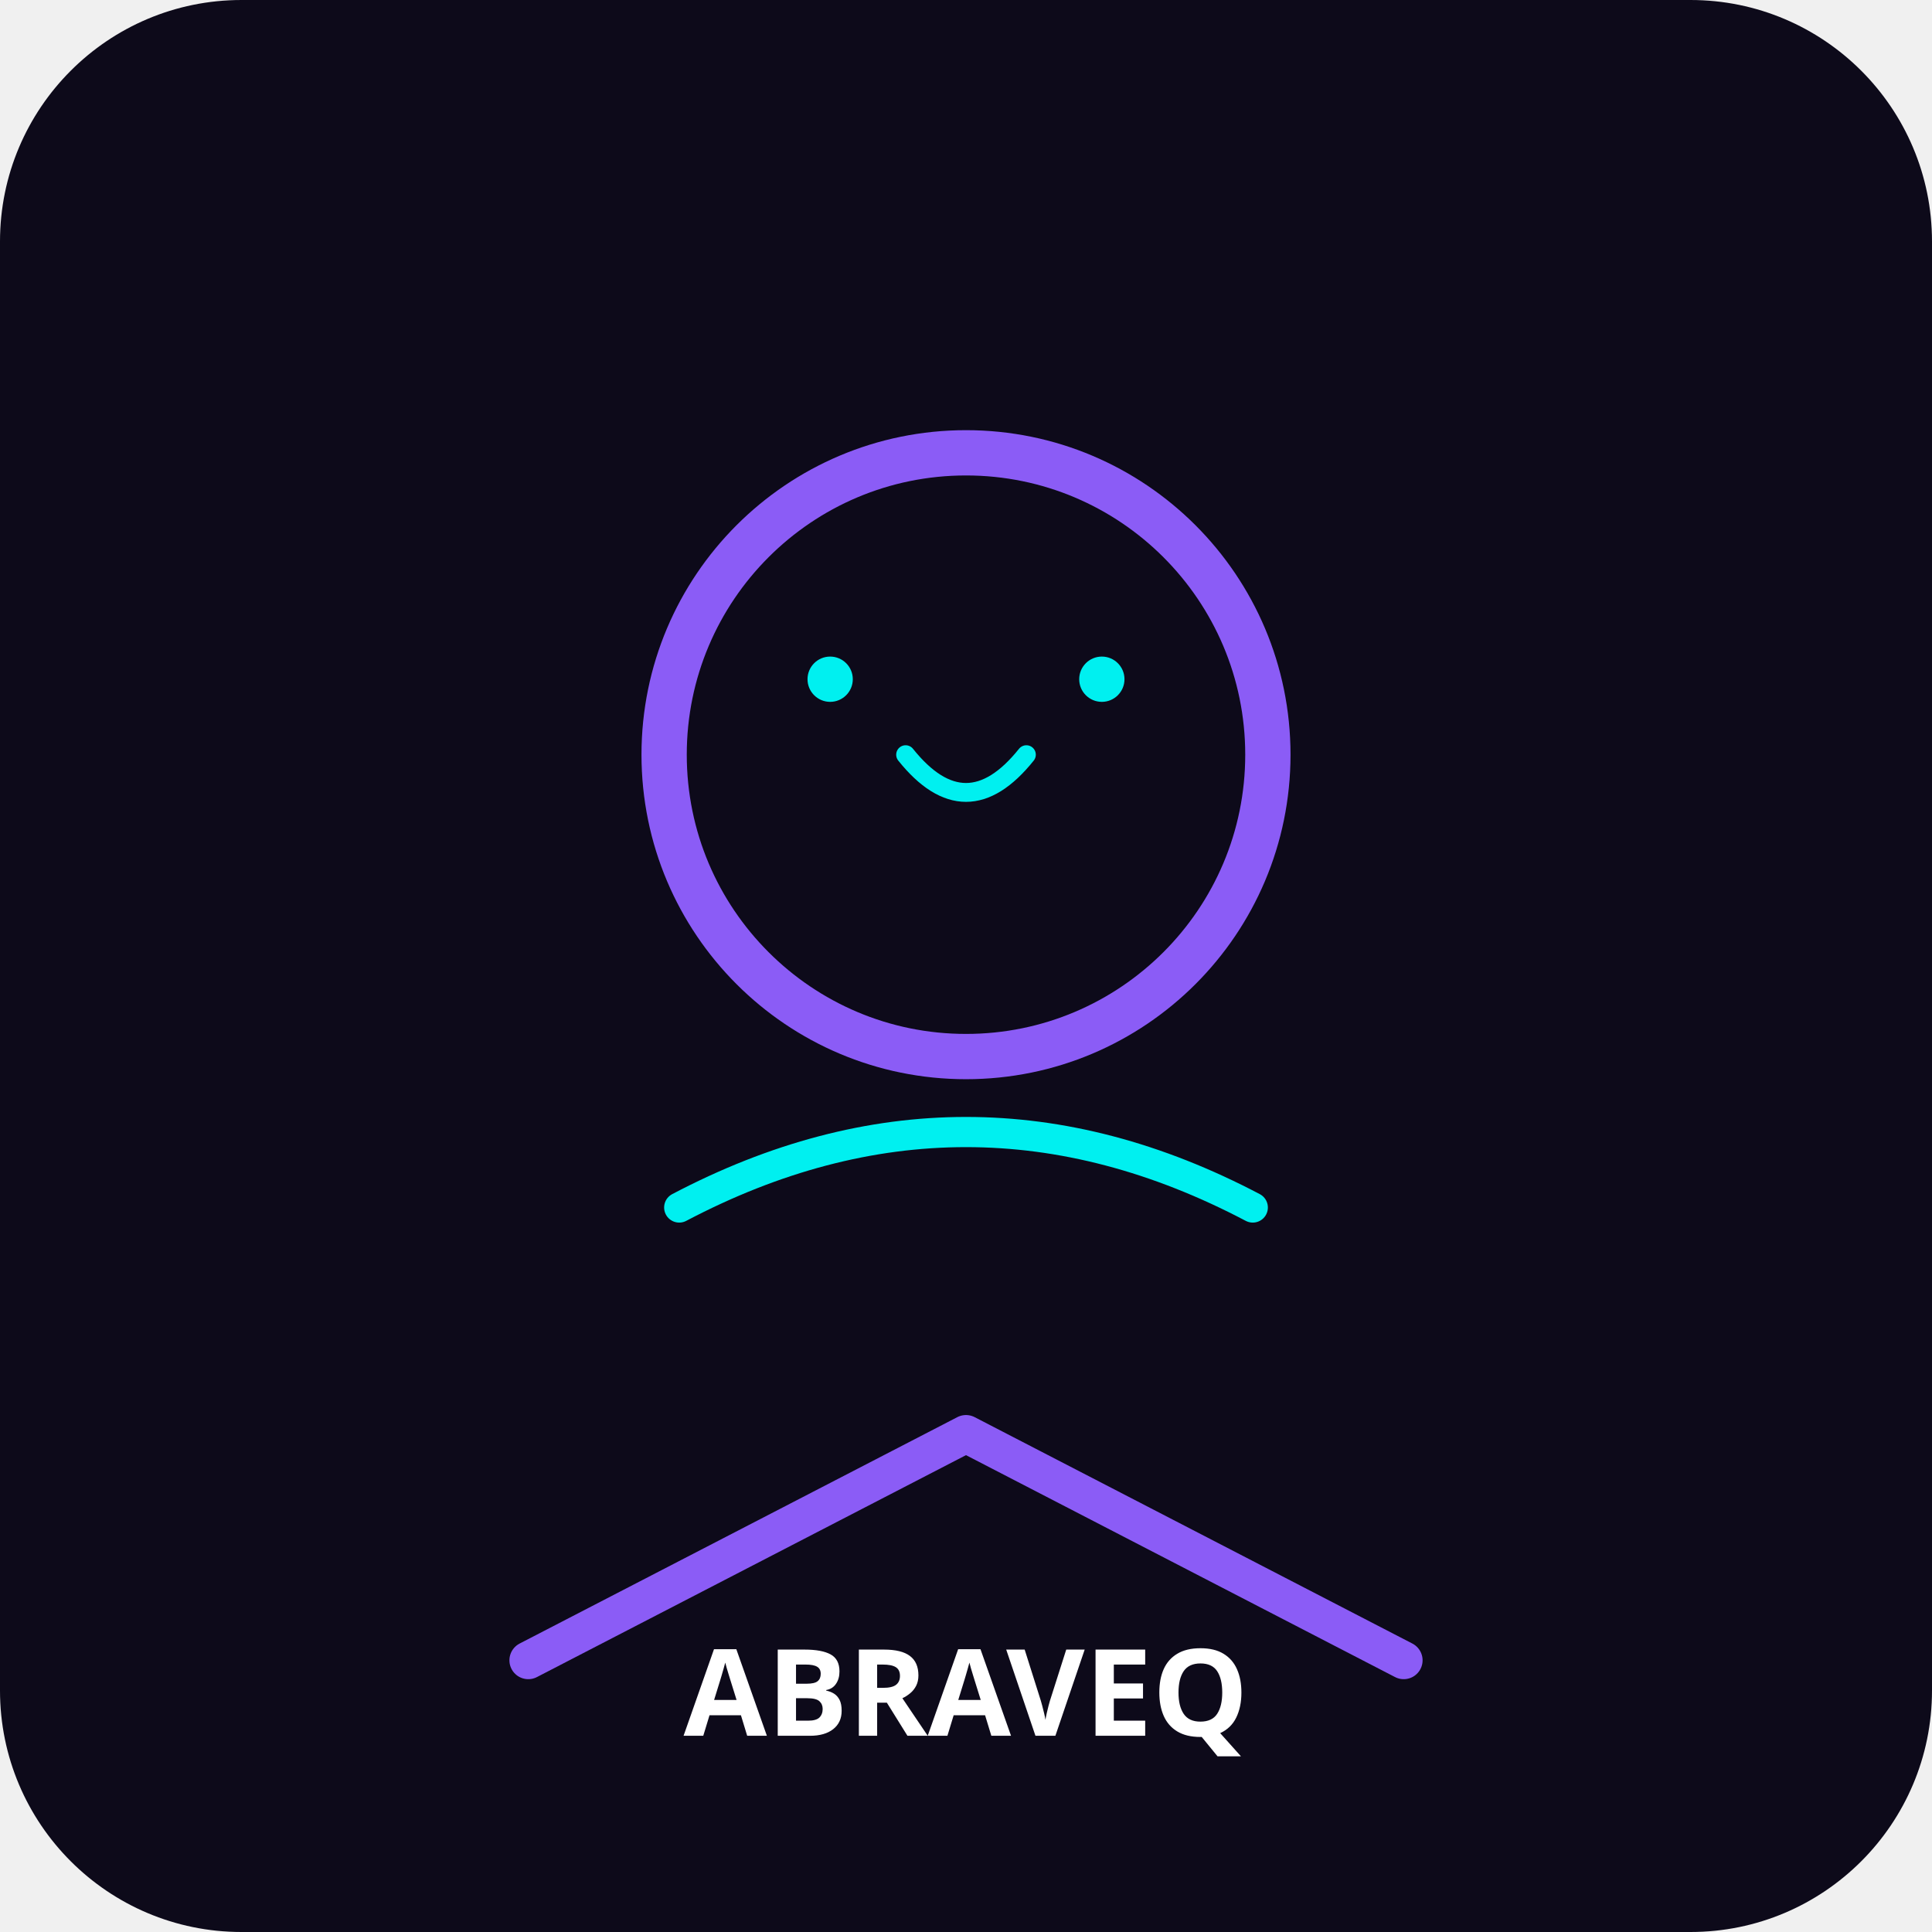
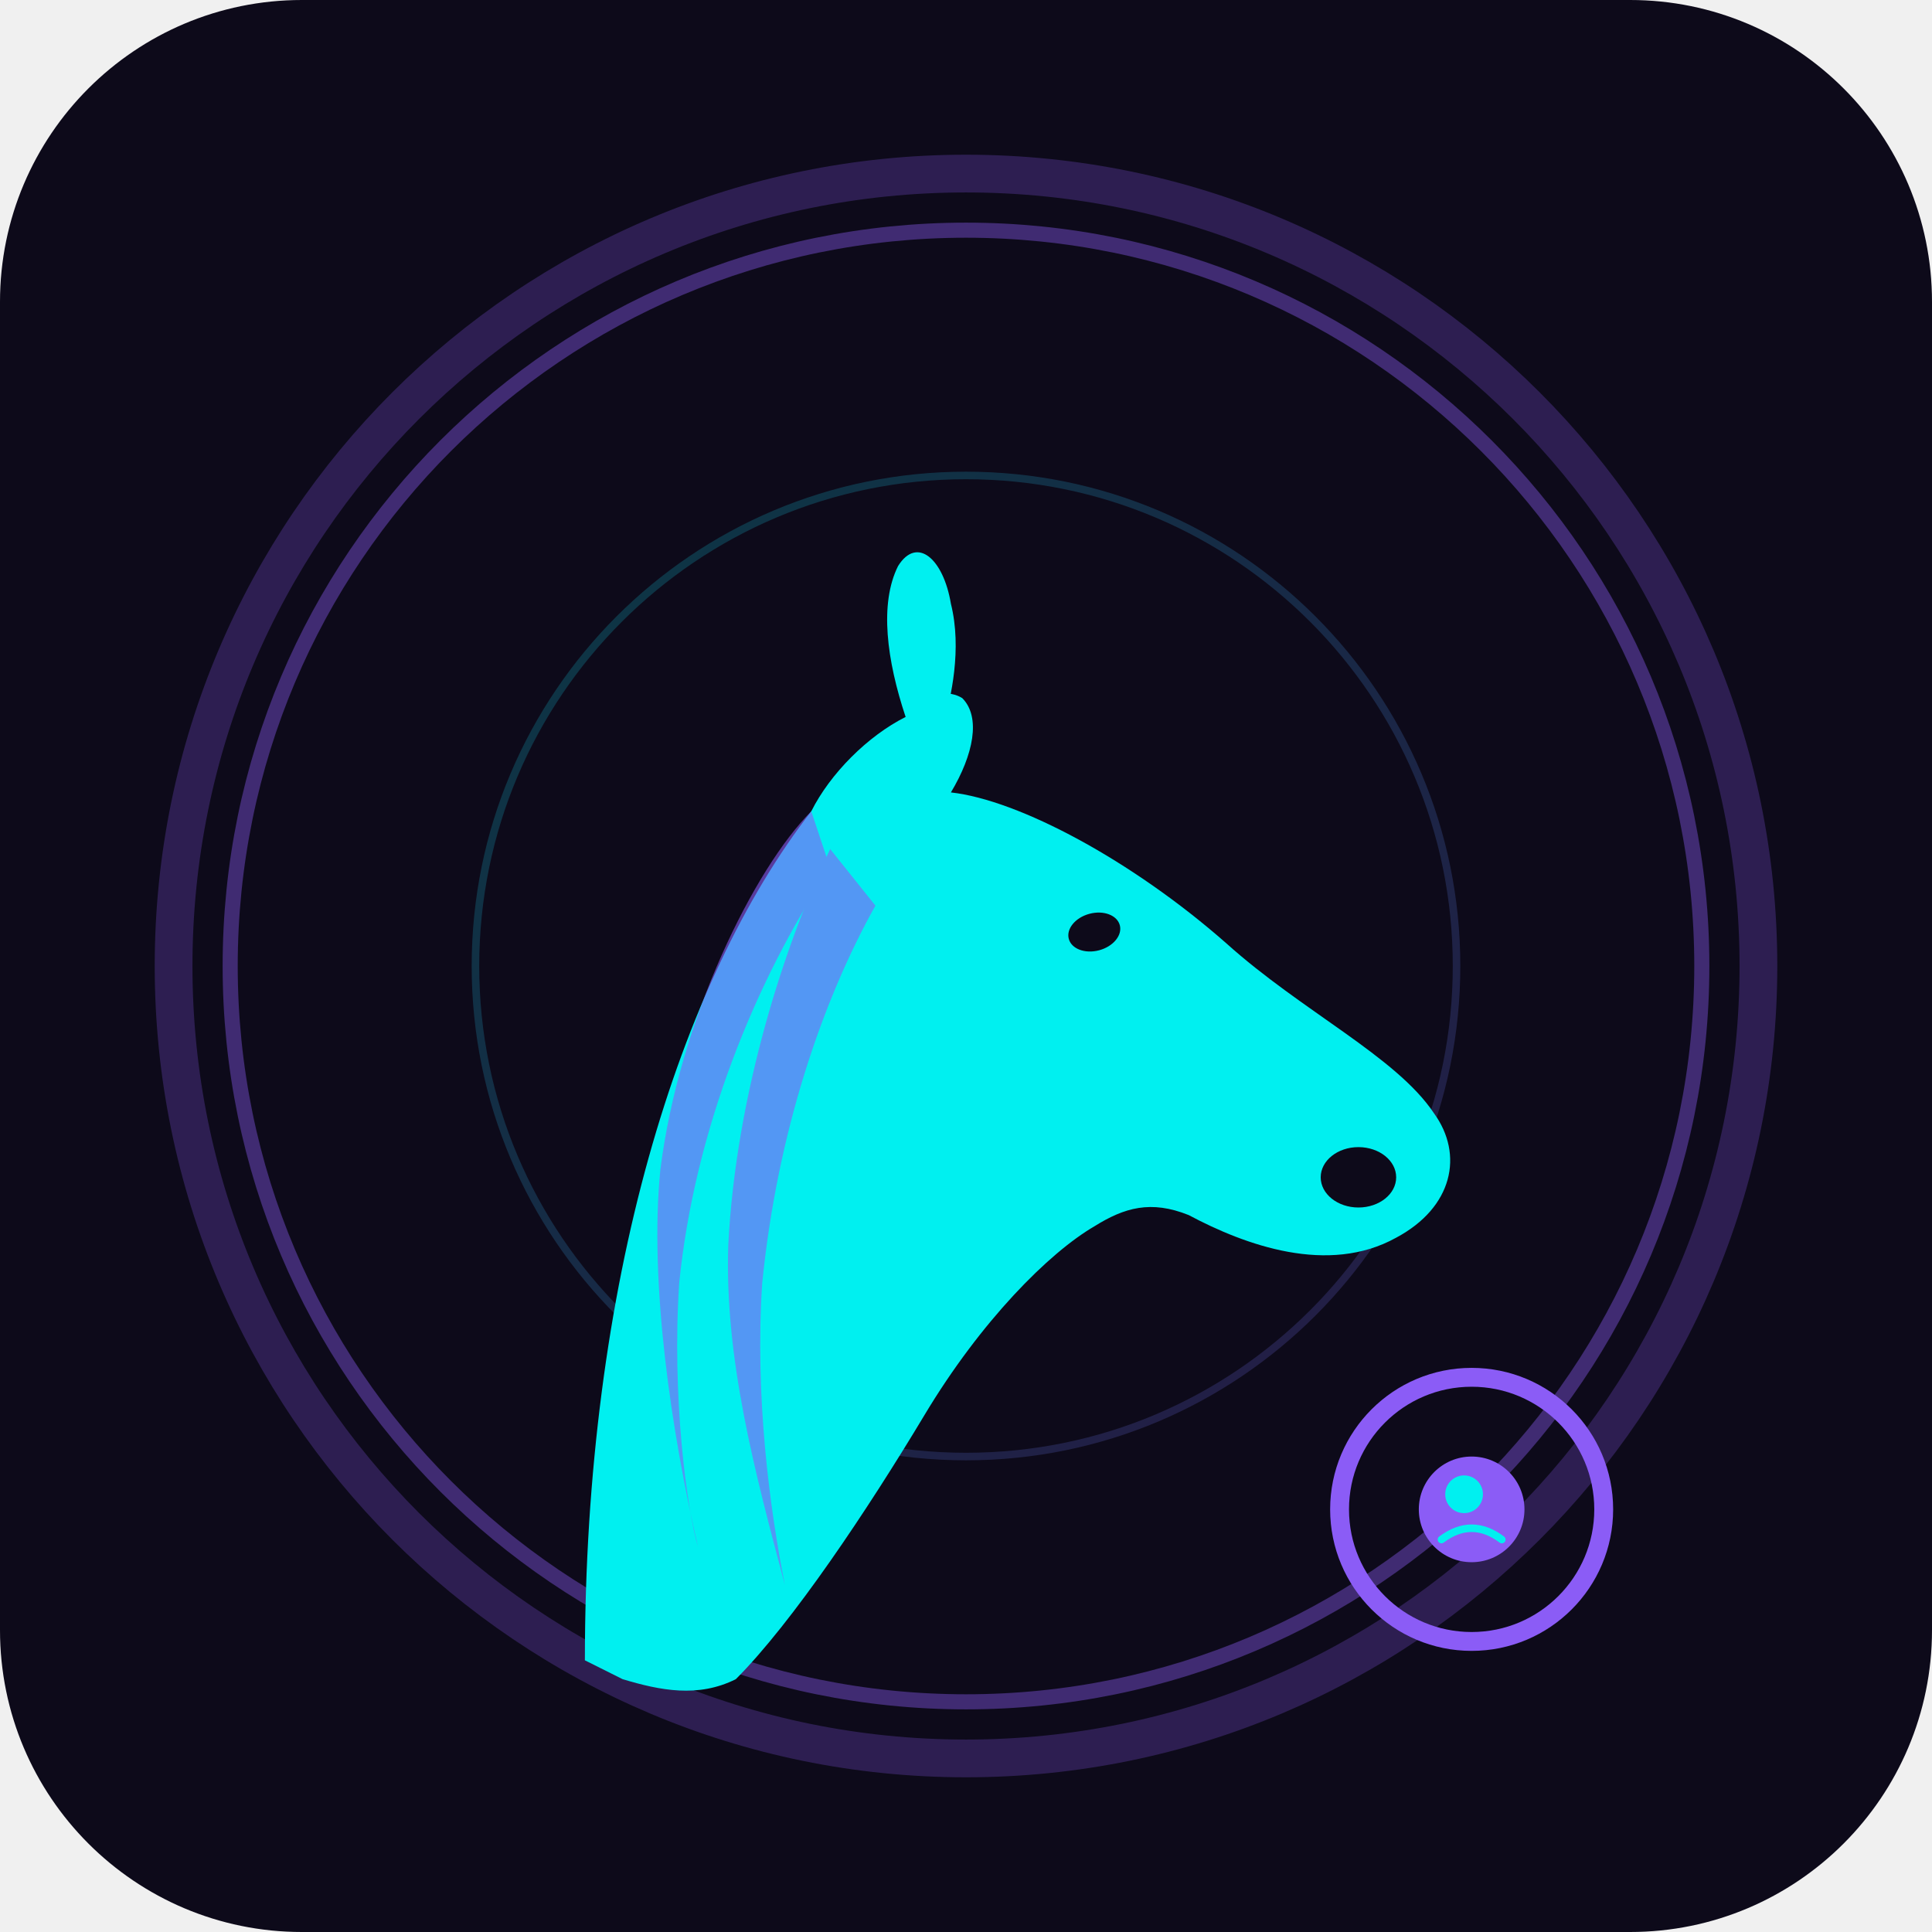
<svg xmlns="http://www.w3.org/2000/svg" width="512" height="512" viewBox="0 0 512 512">
-   <rect width="512" height="512" rx="64" fill="#0d0a1a" />
-   <circle cx="256" cy="200" r="80" fill="none" stroke="#8b5cf6" stroke-width="12" />
-   <path d="M180 320 Q256 280 332 320" fill="none" stroke="#00f0f0" stroke-width="8" stroke-linecap="round" />
-   <circle cx="220" cy="180" r="6" fill="#00f0f0" />
-   <circle cx="292" cy="180" r="6" fill="#00f0f0" />
-   <path d="M240 200 Q256 220 272 200" fill="none" stroke="#00f0f0" stroke-width="5" stroke-linecap="round" />
-   <path d="M140 440 L256 380 L372 440" fill="none" stroke="#8b5cf6" stroke-width="10" stroke-linecap="round" stroke-linejoin="round" />
-   <text x="256" y="460" text-anchor="middle" font-family="system-ui" font-size="32" font-weight="700" fill="#fff">ABRAVEQ</text>
+   <defs>
+     <linearGradient id="g" x1="0" y1="0" x2="1" y2="1">
+       <stop offset="0%" stop-color="#00f0f0" />
+       <stop offset="100%" stop-color="#8b5cf6" />
+     </linearGradient>
+   </defs>
+   <rect width="512" height="512" rx="80" fill="#0d0a1a" />
+   <circle cx="256" cy="256" r="210" fill="none" stroke="#8b5cf6" stroke-width="10" opacity=".25" />
+   <circle cx="256" cy="256" r="195" fill="none" stroke="#8b5cf6" stroke-width="4" opacity=".4" />
+   <circle cx="256" cy="256" r="130" fill="none" stroke="url(#g)" stroke-width="2" opacity=".2" />
+   <g fill="#00f0f0">
+     <path d="       M 155,440       C 155,340 180,260 215,215       C 220,205 230,195 240,190       C 245,185 250,182 255,185       C 260,190 258,200 252,210       C 270,212 300,228 325,250       C 345,268 370,280 380,295       C 388,306 385,320 370,328       C 352,338 330,330 315,322       C 305,318 298,320 290,325       C 278,332 260,350 245,375       C 230,400 210,430 195,445       C 185,450 175,448 165,445       Z     " />
+     <ellipse cx="360" cy="312" rx="10" ry="8" fill="#0d0a1a" />
+     <ellipse cx="290" cy="247" rx="7" ry="5" fill="#0d0a1a" transform="rotate(-15,290,247)" />
+   </g>
+   <g fill="#8b5cf6" opacity=".6">
+     <path d="       M 215,215       C 200,230 180,270 175,310       C 172,340 178,380 185,410       C 182,400 178,370 180,340       C 184,300 200,260 220,230       Z     " />
+     <path d="       M 220,225       C 208,250 195,290 193,330       C 192,360 200,390 208,420       C 204,400 200,370 202,340       C 206,300 218,265 232,240       Z     " />
+   </g>
+   <path d="     M 240,190     C 235,175 233,160 238,150     C 243,142 250,148 252,160     C 255,172 252,185 250,192     Z   " fill="#00f0f0" />
+   <circle cx="390" cy="400" r="35" fill="none" stroke="#8b5cf6" stroke-width="5" />
+   <circle cx="390" cy="400" r="14" fill="#8b5cf6" />
+   <circle cx="388" cy="396" r="5" fill="#00f0f0" />
+   <path d="M 382,408 Q 390,402 398,408" fill="none" stroke="#00f0f0" stroke-width="2" stroke-linecap="round" />
</svg>
